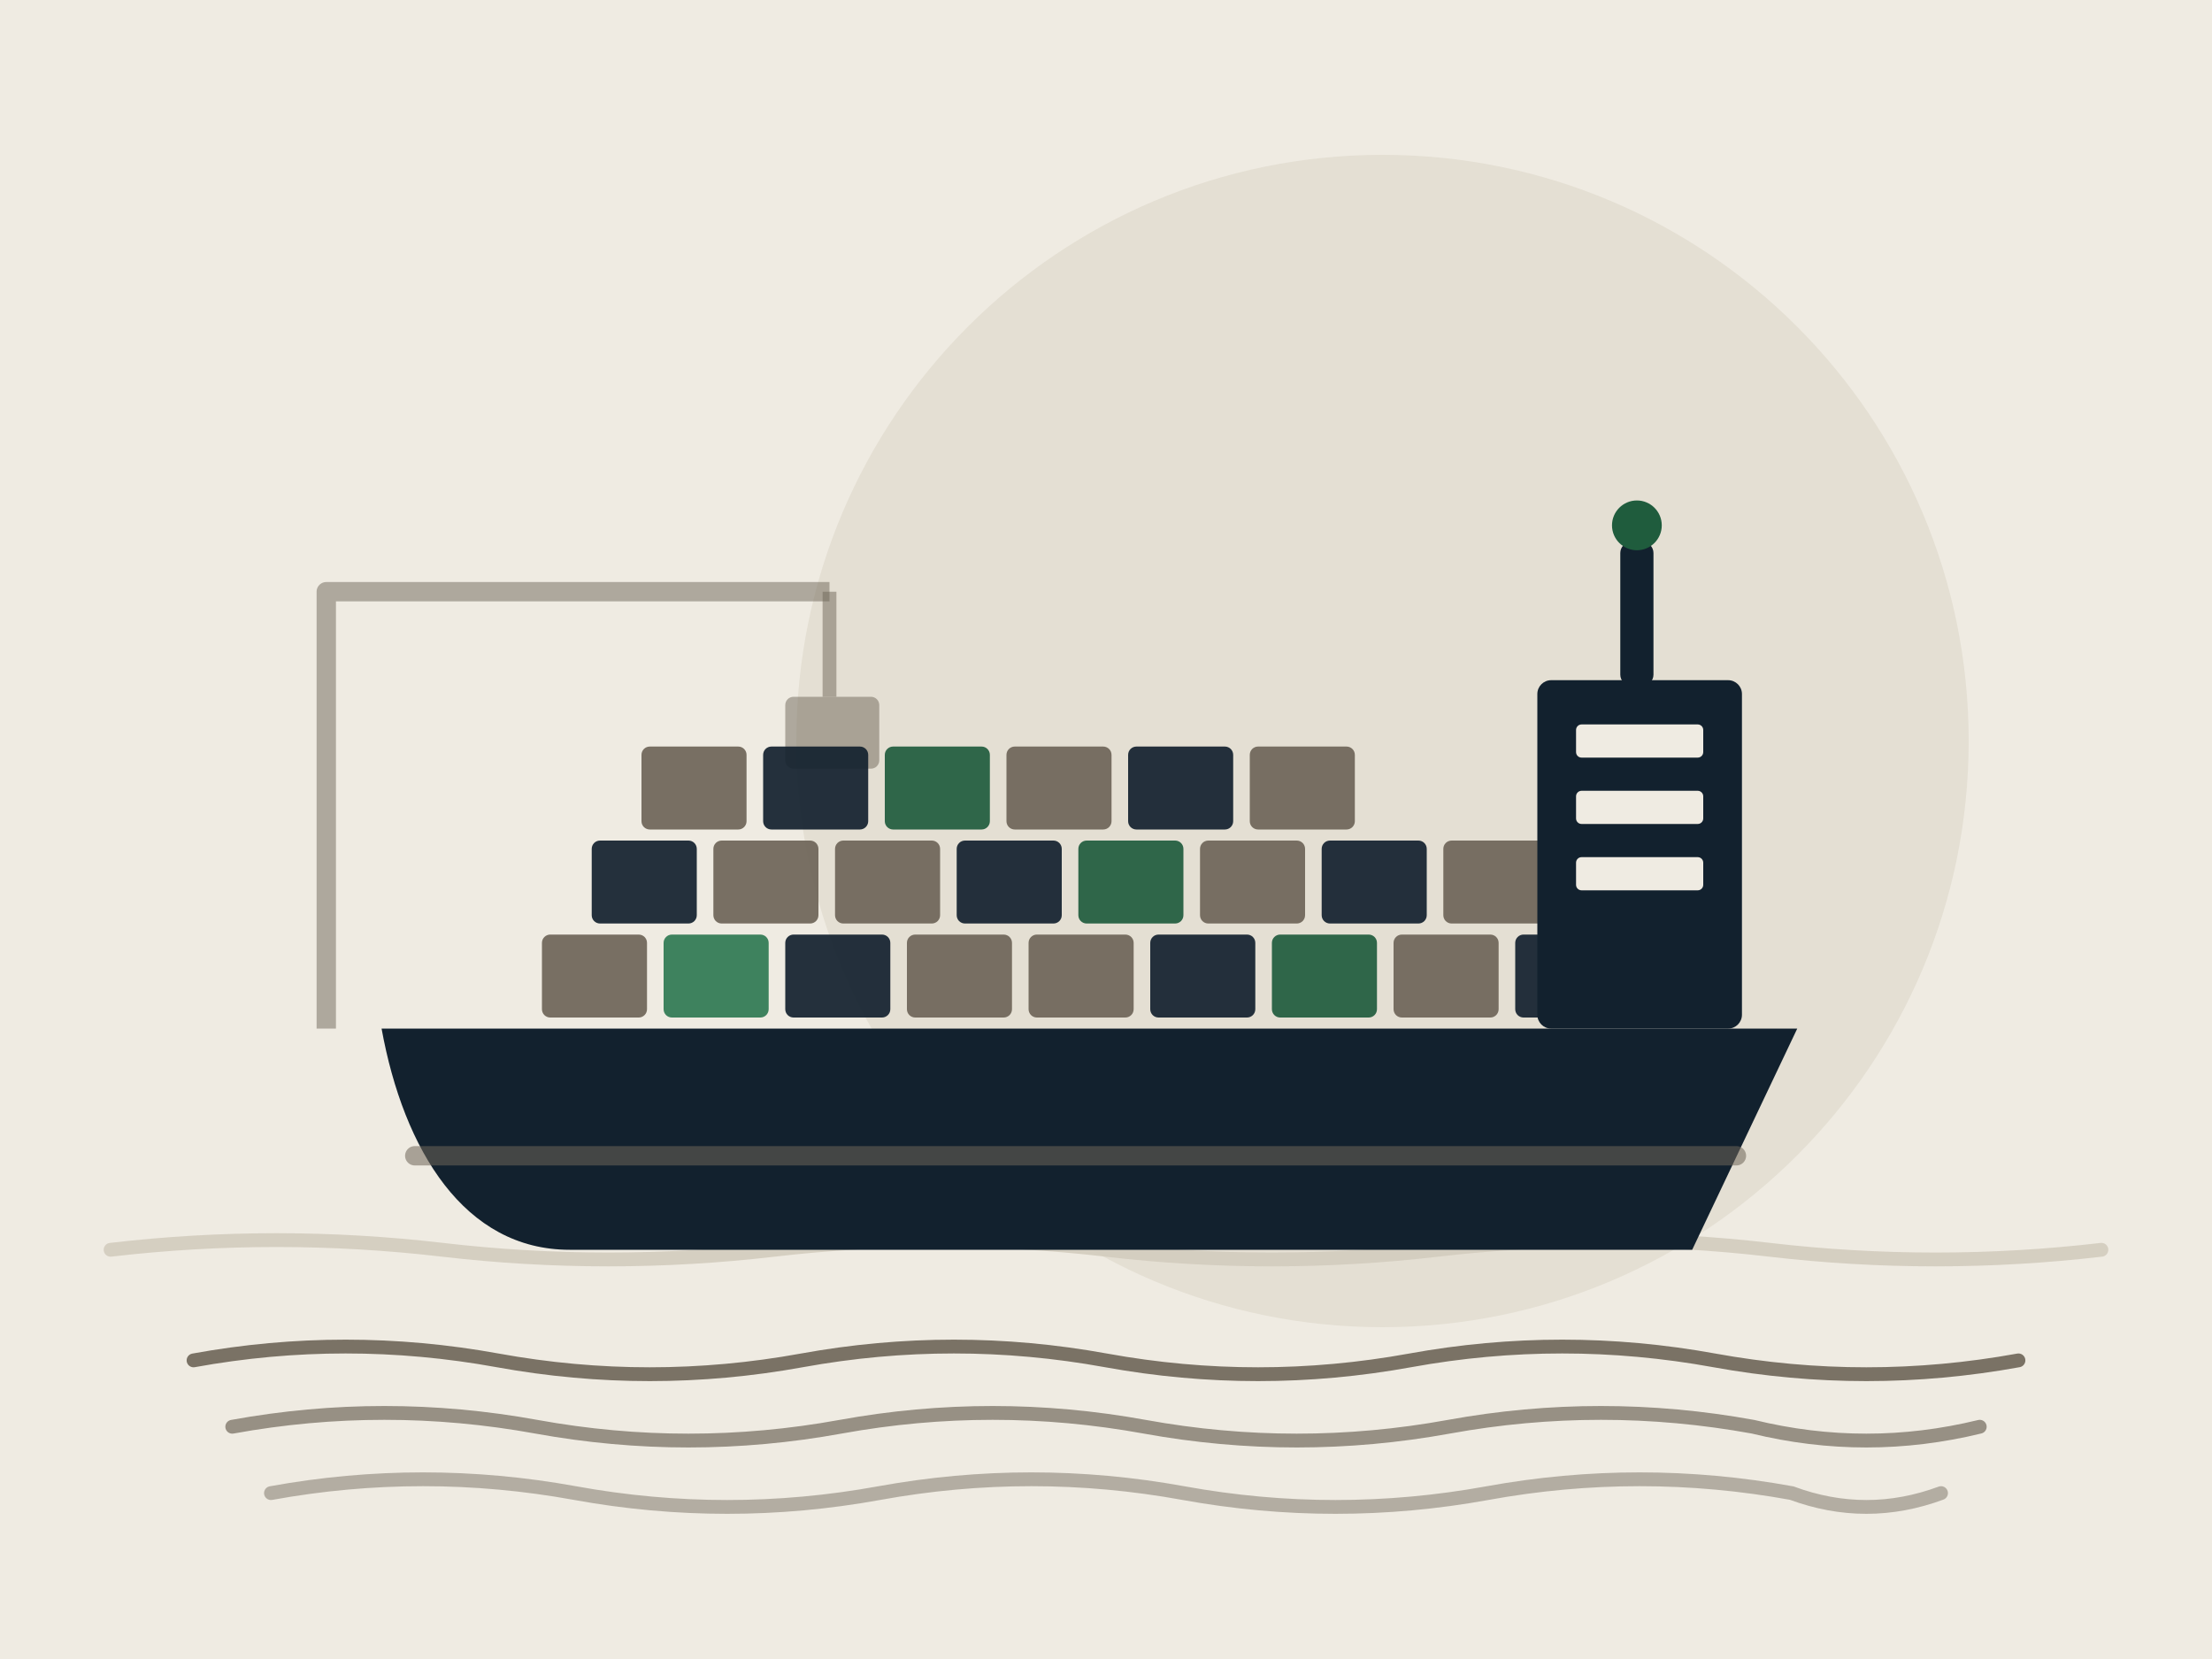
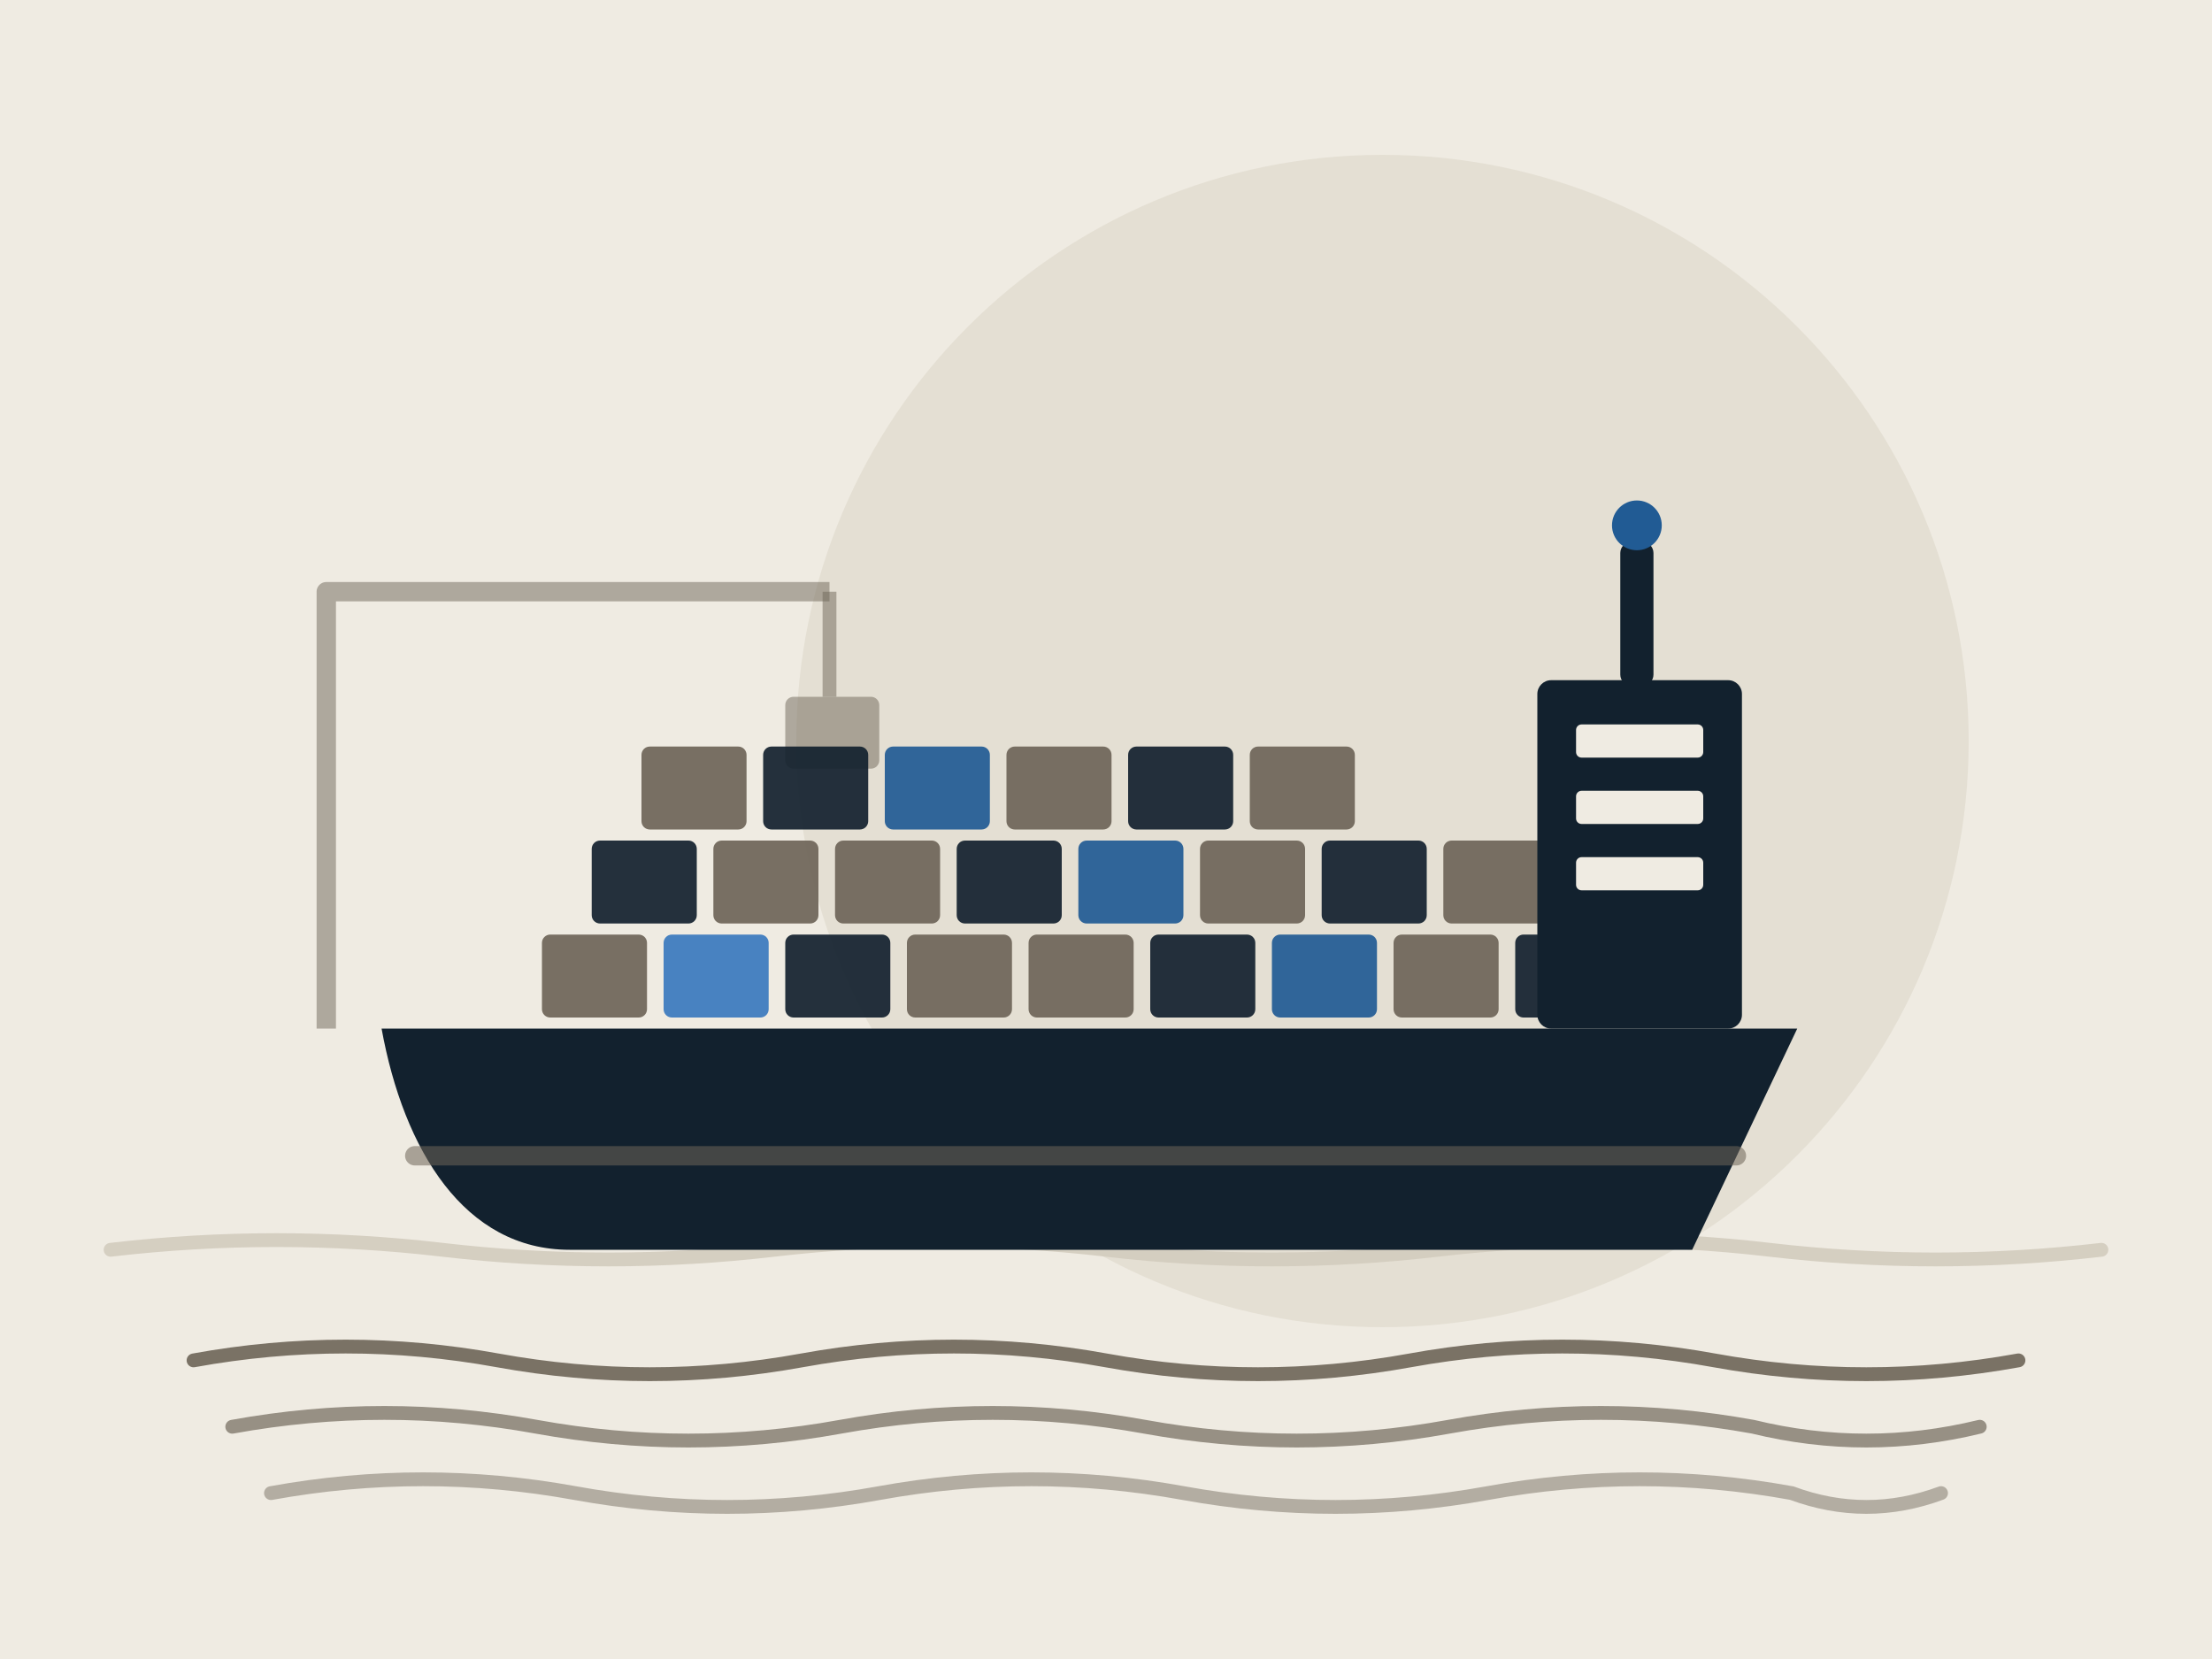
<svg xmlns="http://www.w3.org/2000/svg" viewBox="0 0 800 600" width="800" height="600" role="img" aria-label="Buque portacontenedores">
  <style>
@keyframes mece{0%,100%{transform:rotate(-.7deg) translateY(0)}
  50%{transform:rotate(.7deg) translateY(-7px)}}
@keyframes corre{0%{transform:translateX(0)}100%{transform:translateX(-118px)}}
@keyframes faro{0%,42%{opacity:1}52%,92%{opacity:.25}100%{opacity:1}}
#barco{animation:mece 5.4s ease-in-out infinite;transform-origin:400px 430px}
.ola{animation:corre 7s linear infinite}
#luz{animation:faro 2.2s ease-in-out infinite}
@media (prefers-reduced-motion:reduce){*{animation:none!important}}</style>
  <rect width="800" height="600" fill="#EFEBE2" />
  <circle cx="500" cy="268" r="212" fill="#E4DFD3" />
  <path class="ola" d="M40 452 Q100 445 160 452 Q220 459 280 452 Q340 445 400 452 Q460 459 520 452 Q580 445 640 452 Q700 459 760 452" fill="none" stroke="#D3CCBE" stroke-width="5" stroke-linecap="round" opacity="0.90" />
  <path d="M118 372 V214 H300" fill="none" stroke="#6E6558" stroke-width="7" stroke-linejoin="round" opacity=".5" />
  <path d="M300 214 V252" stroke="#6E6558" stroke-width="5" opacity=".5" />
  <rect x="284" y="252" width="34" height="26" rx="3" fill="#6E6558" opacity=".5" />
  <g id="barco">
    <path d="M138 372 H650 L612 452 H206 C168 452 146 416 138 372 Z" fill="#12212E" />
    <path d="M150 418 H628" stroke="#6E6558" stroke-width="7" stroke-linecap="round" opacity=".55" />
    <rect x="196" y="338" width="38" height="30" rx="3" fill="#6E6558" opacity=".92" />
-     <rect x="240" y="338" width="38" height="30" rx="3" fill="#2F7A52" opacity=".92" />
+     <rect x="240" y="338" width="38" height="30" rx="3" fill="#3A79BE" opacity=".92" />
    <rect x="284" y="338" width="38" height="30" rx="3" fill="#12212E" opacity=".92" />
    <rect x="328" y="338" width="38" height="30" rx="3" fill="#6E6558" opacity=".92" />
    <rect x="372" y="338" width="38" height="30" rx="3" fill="#6E6558" opacity=".92" />
    <rect x="416" y="338" width="38" height="30" rx="3" fill="#12212E" opacity=".92" />
-     <rect x="460" y="338" width="38" height="30" rx="3" fill="#1F5C3D" opacity=".92" />
+     <rect x="460" y="338" width="38" height="30" rx="3" fill="#215B94" opacity=".92" />
    <rect x="504" y="338" width="38" height="30" rx="3" fill="#6E6558" opacity=".92" />
    <rect x="548" y="338" width="38" height="30" rx="3" fill="#12212E" opacity=".92" />
    <rect x="214" y="304" width="38" height="30" rx="3" fill="#12212E" opacity=".92" />
    <rect x="258" y="304" width="38" height="30" rx="3" fill="#6E6558" opacity=".92" />
    <rect x="302" y="304" width="38" height="30" rx="3" fill="#6E6558" opacity=".92" />
    <rect x="346" y="304" width="38" height="30" rx="3" fill="#12212E" opacity=".92" />
-     <rect x="390" y="304" width="38" height="30" rx="3" fill="#1F5C3D" opacity=".92" />
+     <rect x="390" y="304" width="38" height="30" rx="3" fill="#215B94" opacity=".92" />
    <rect x="434" y="304" width="38" height="30" rx="3" fill="#6E6558" opacity=".92" />
    <rect x="478" y="304" width="38" height="30" rx="3" fill="#12212E" opacity=".92" />
    <rect x="522" y="304" width="38" height="30" rx="3" fill="#6E6558" opacity=".92" />
    <rect x="232" y="270" width="38" height="30" rx="3" fill="#6E6558" opacity=".92" />
    <rect x="276" y="270" width="38" height="30" rx="3" fill="#12212E" opacity=".92" />
-     <rect x="320" y="270" width="38" height="30" rx="3" fill="#1F5C3D" opacity=".92" />
+     <rect x="320" y="270" width="38" height="30" rx="3" fill="#215B94" opacity=".92" />
    <rect x="364" y="270" width="38" height="30" rx="3" fill="#6E6558" opacity=".92" />
    <rect x="408" y="270" width="38" height="30" rx="3" fill="#12212E" opacity=".92" />
    <rect x="452" y="270" width="38" height="30" rx="3" fill="#6E6558" opacity=".92" />
    <rect x="556" y="246" width="74" height="126" rx="5" fill="#12212E" />
    <rect x="570" y="262" width="46" height="12" rx="2" fill="#EFEBE2" />
    <rect x="570" y="286" width="46" height="12" rx="2" fill="#EFEBE2" />
    <rect x="570" y="310" width="46" height="12" rx="2" fill="#EFEBE2" />
    <rect x="586" y="196" width="12" height="52" rx="4" fill="#12212E" />
-     <circle id="luz" cx="592" cy="190" r="9" fill="#1F5C3D" />
+     <circle id="luz" cx="592" cy="190" r="9" fill="#215B94" />
  </g>
  <path class="ola" d="M70 492 Q125 482 180 492 Q235 502 290 492 Q345 482 400 492 Q455 502 510 492 Q565 482 620 492 Q675 502 730 492" fill="none" stroke="#6E6558" stroke-width="5" stroke-linecap="round" opacity="0.90" />
  <path class="ola" d="M84 516 Q139 506 194 516 Q249 526 304 516 Q359 506 414 516 Q469 526 524 516 Q579 506 634 516 Q675 526 716 516" fill="none" stroke="#6E6558" stroke-width="5" stroke-linecap="round" opacity="0.68" />
  <path class="ola" d="M98 540 Q153 530 208 540 Q263 550 318 540 Q373 530 428 540 Q483 550 538 540 Q593 530 648 540 Q675 550 702 540" fill="none" stroke="#6E6558" stroke-width="5" stroke-linecap="round" opacity="0.46" />
</svg>
